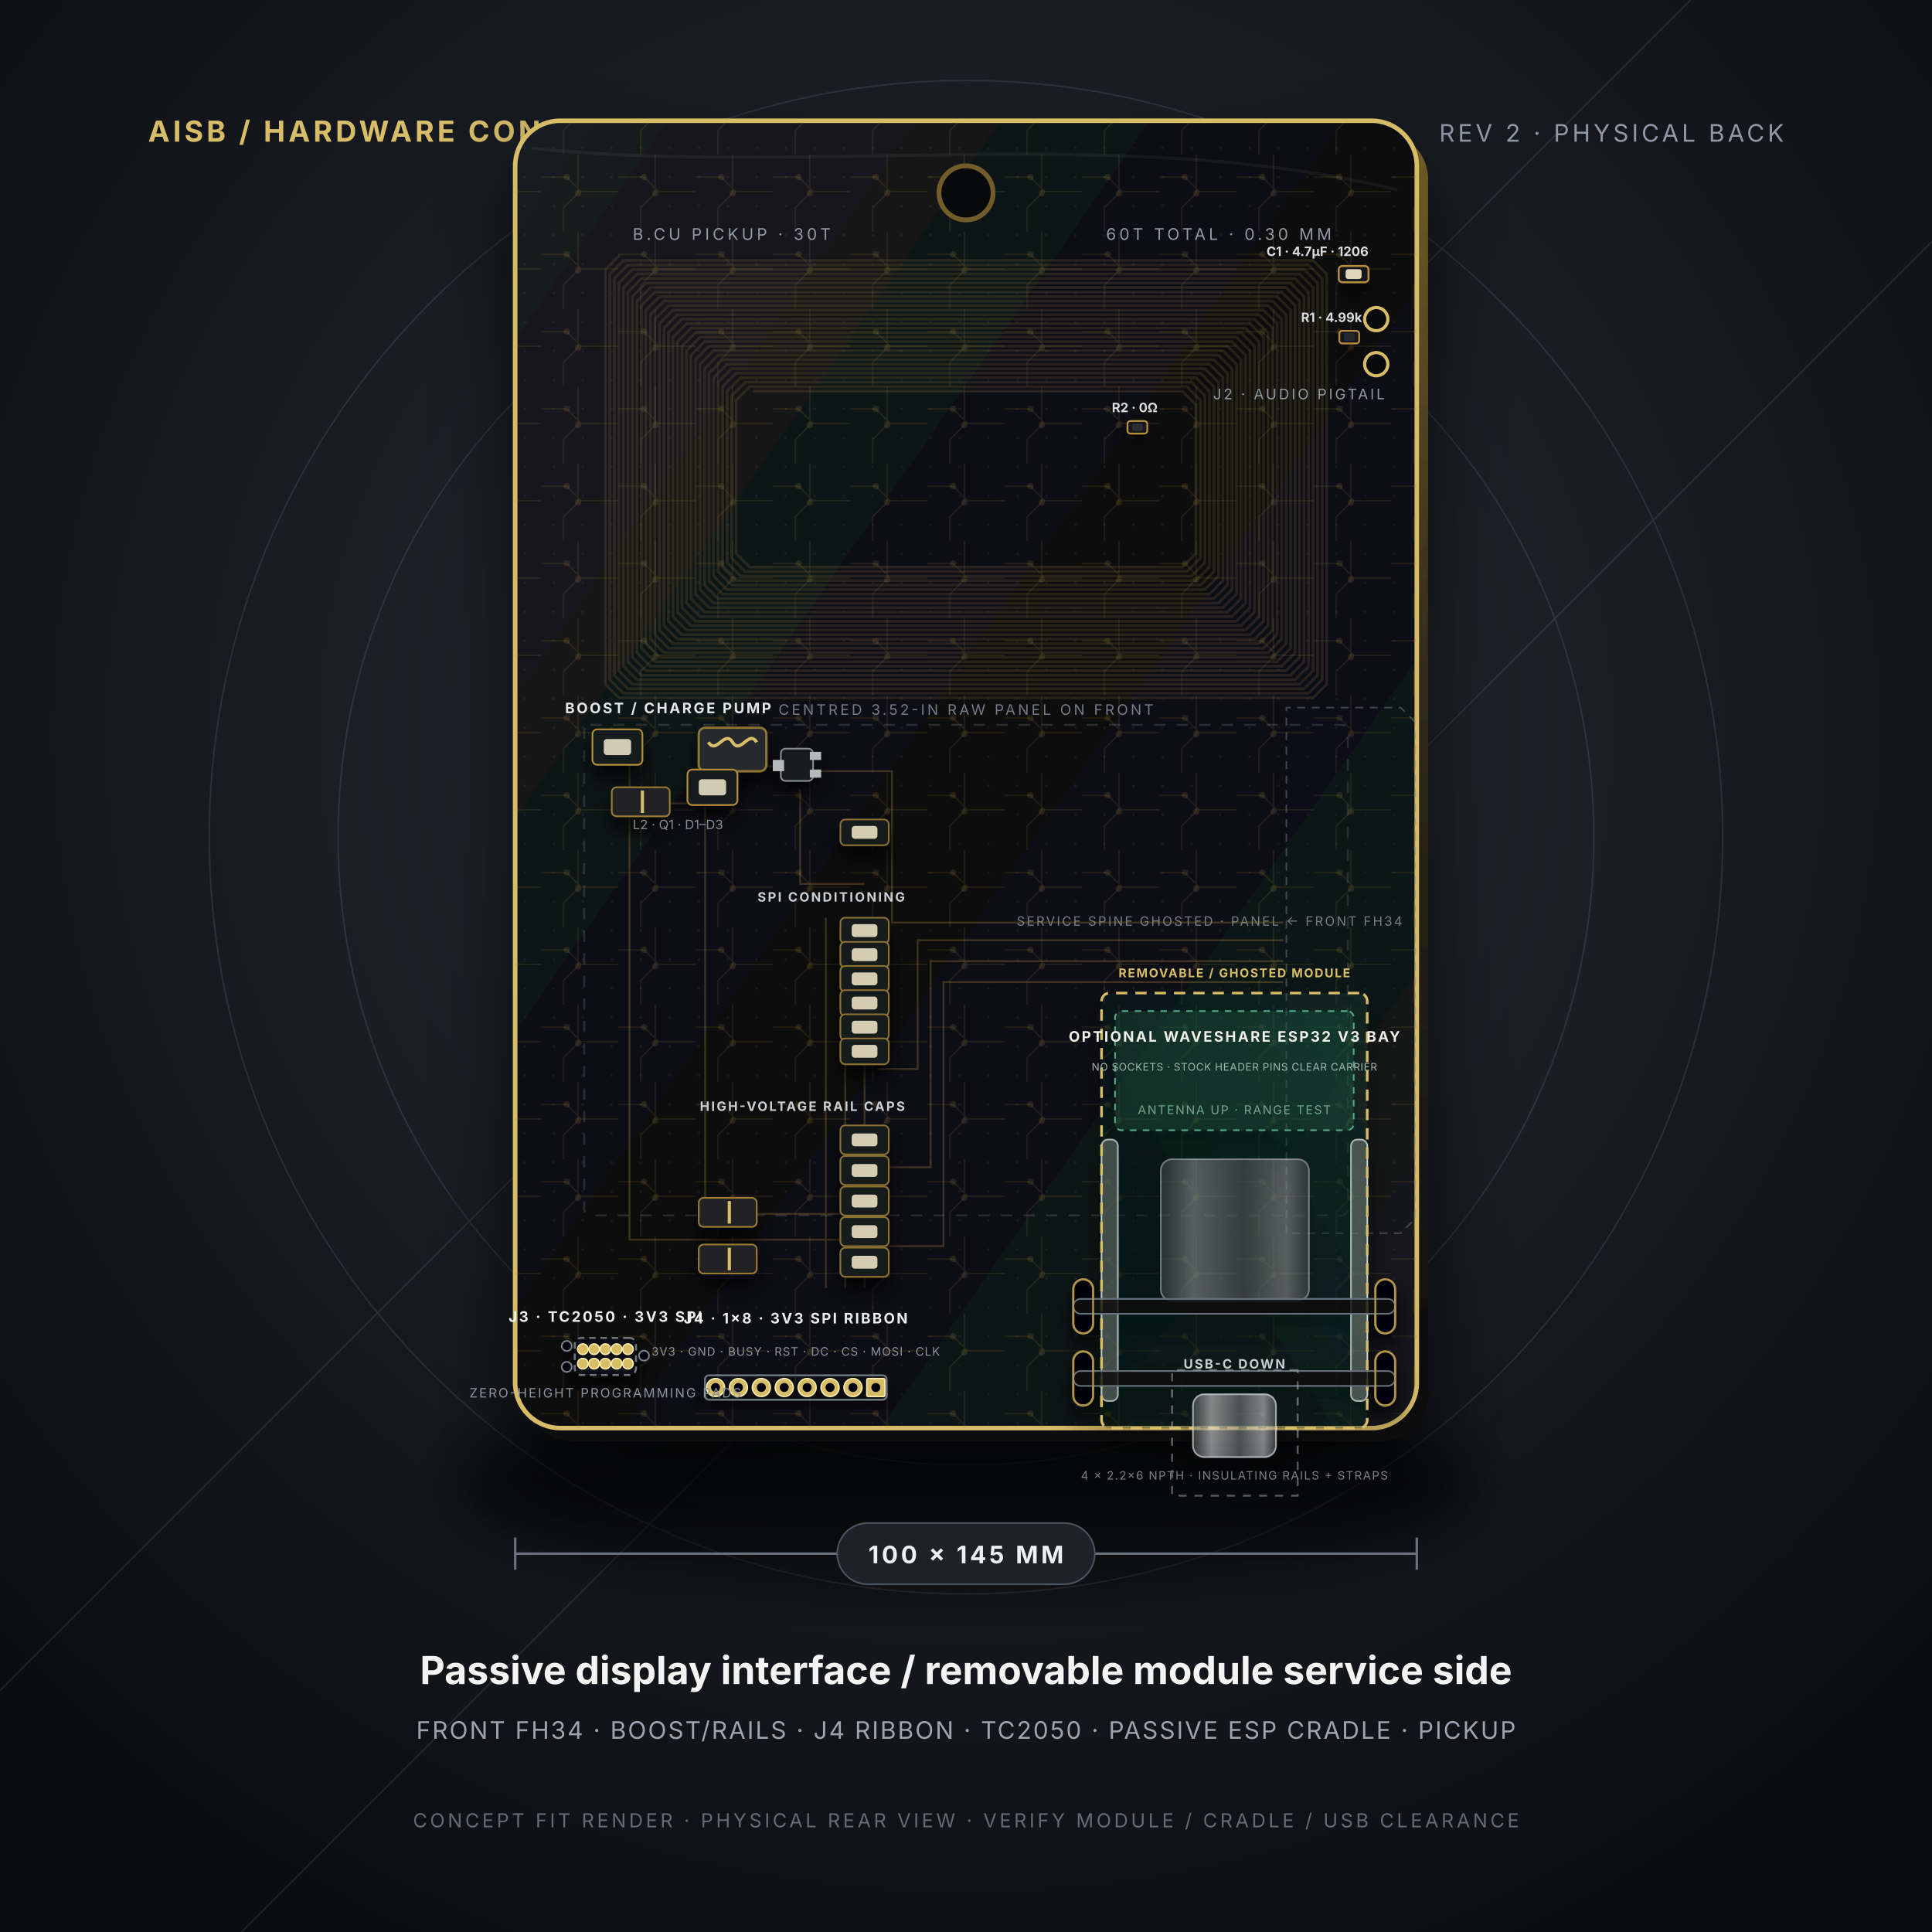
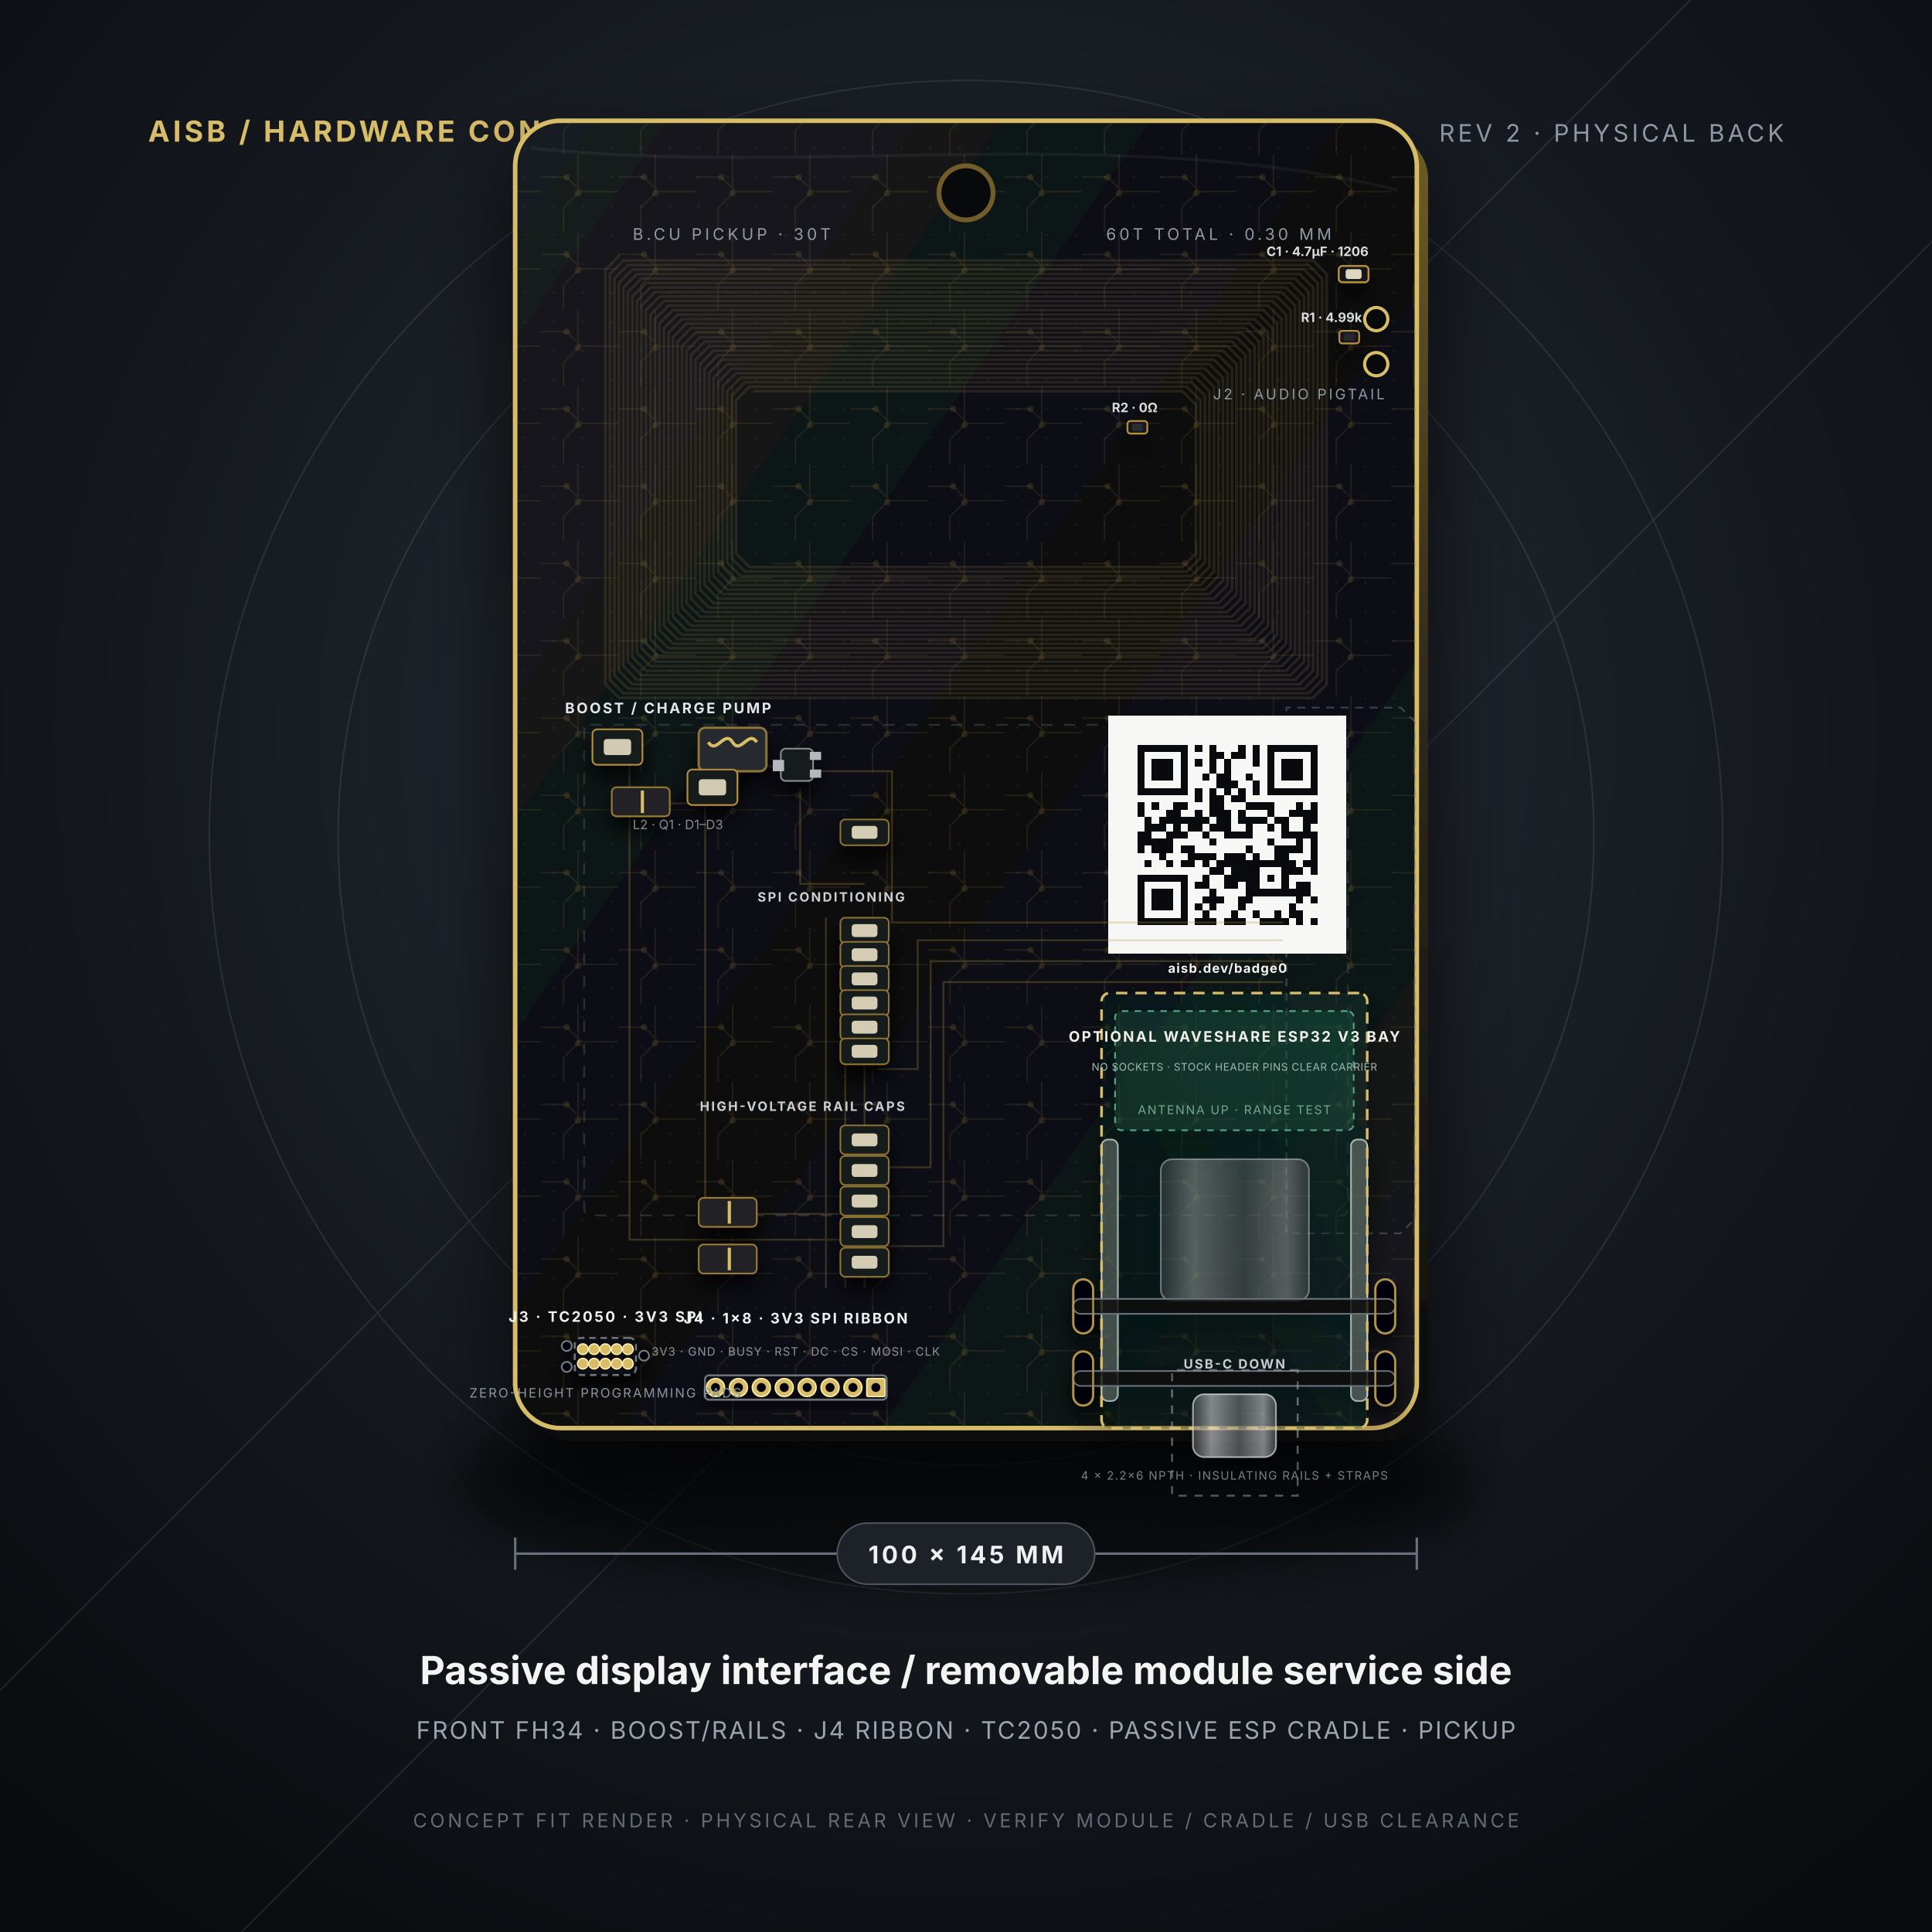
<svg xmlns="http://www.w3.org/2000/svg" viewBox="0 0 1200 1200" width="1200" height="1200" role="img" aria-labelledby="title desc">
  <defs>
    <radialGradient id="bg" cx="50%" cy="38%" r="74%">
      <stop offset="0" stop-color="#29303a" />
      <stop offset="0.58" stop-color="#15191f" />
      <stop offset="1" stop-color="#090b0e" />
    </radialGradient>
    <linearGradient id="board" x1="0" y1="0" x2="1" y2="1">
      <stop stop-color="#191c21" />
      <stop offset="0.5" stop-color="#0b0d10" />
      <stop offset="1" stop-color="#15181c" />
    </linearGradient>
    <linearGradient id="boardEdge" x1="0" y1="0" x2="0" y2="1">
      <stop stop-color="#6f5c25" />
      <stop offset="0.42" stop-color="#312a1b" />
      <stop offset="1" stop-color="#0b0c0e" />
    </linearGradient>
    <linearGradient id="module" x1="0" y1="0" x2="1" y2="1">
      <stop stop-color="#214f45" />
      <stop offset="0.5" stop-color="#0f2e2a" />
      <stop offset="1" stop-color="#071c1a" />
    </linearGradient>
    <linearGradient id="metal" x1="0" y1="0" x2="1" y2="0">
      <stop stop-color="#666c72" />
      <stop offset="0.15" stop-color="#e0e3e5" />
      <stop offset="0.44" stop-color="#7f858a" />
      <stop offset="0.78" stop-color="#e9ebec" />
      <stop offset="1" stop-color="#5c6268" />
    </linearGradient>
    <pattern id="dots" width="18" height="18" patternUnits="userSpaceOnUse">
      <circle cx="2" cy="2" r="0.8" fill="#fff" opacity="0.05" />
    </pattern>
    <pattern id="traces" width="48" height="48" patternUnits="userSpaceOnUse">
      <path d="M-6 14h22l9 9h29M14 54V33l9-9V-6" fill="none" stroke="#b89542" stroke-width="1" opacity="0.12" />
      <circle cx="16" cy="14" r="2" fill="#b89542" opacity="0.16" />
      <circle cx="23" cy="24" r="2" fill="#b89542" opacity="0.16" />
    </pattern>
    <filter id="shadow" x="-30%" y="-20%" width="160%" height="170%">
      <feDropShadow dx="0" dy="28" stdDeviation="28" flood-color="#000" flood-opacity="0.72" />
    </filter>
    <filter id="componentShadow" x="-30%" y="-30%" width="160%" height="170%">
      <feDropShadow dx="0" dy="8" stdDeviation="7" flood-color="#000" flood-opacity="0.82" />
    </filter>
    <filter id="soft" x="-30%" y="-30%" width="160%" height="160%">
      <feGaussianBlur stdDeviation="16" />
    </filter>
    <clipPath id="boardClip">
      <rect x="320" y="75" width="560" height="812" rx="28" />
    </clipPath>
  </defs>
  <rect width="1200" height="1200" fill="url(#bg)" />
  <g opacity="0.13" fill="none" stroke="#aeb6c2" stroke-width="1">
    <path d="M0 1050L1050 0M150 1200L1200 150" />
    <circle cx="600" cy="520" r="470" />
    <circle cx="600" cy="520" r="390" />
  </g>
  <ellipse cx="600" cy="923" rx="320" ry="64" fill="#000" opacity="0.55" filter="url(#soft)" />
  <g font-family="Inter,Arial,sans-serif" letter-spacing="2">
    <text x="92" y="88" fill="#d8bd68" font-size="18" font-weight="700">AISB / HARDWARE CONCEPT</text>
    <text x="1108" y="88" text-anchor="end" fill="#8f98a5" font-size="15">REV 2 · PHYSICAL BACK</text>
  </g>
  <g filter="url(#shadow)">
    <rect x="327" y="83" width="560" height="812" rx="28" fill="url(#boardEdge)" />
    <rect x="320" y="75" width="560" height="812" rx="28" fill="url(#board)" stroke="#d8bd68" stroke-width="2.8" />
  </g>
  <g clip-path="url(#boardClip)">
    <rect x="320" y="75" width="560" height="812" fill="url(#dots)" />
    <rect x="320" y="75" width="560" height="812" fill="url(#traces)" />
    <path d="M330 92C500 110 698 76 868 118" fill="none" stroke="#fff" stroke-width="2" opacity="0.05" />
  </g>
  <circle cx="600" cy="119.8" r="16.8" fill="#07090b" stroke="#725d2a" stroke-width="3" />
  <g transform="translate(320 75) scale(5.6)" fill="none" stroke-linejoin="round" stroke-linecap="round">
    <path d="M26.5 30 74 30 75.5 31.5 75.5 48 74 49.5 26 49.5 24.5 48 24.5 31 26 29.5 74.5 29.5 76 31 76 48.5 74.5 50 25.5 50 24 48.5 24 30.5 25.5 29 75 29 76.5 30.5 76.5 49 75 50.5 25 50.5 23.5 49 23.5 30 25 28.5 75.5 28.5 77 30 77 49.5 75.5 51 24.5 51 23 49.5 23 29.5 24.5 28 76 28 77.5 29.5 77.5 50 76 51.5 24 51.5 22.5 50 22.5 29 24 27.5 76.5 27.5 78 29 78 50.5 76.5 52 23.5 52 22 50.5 22 28.5 23.5 27 77 27 78.5 28.5 78.5 51 77 52.5 23 52.5 21.5 51 21.5 28 23 26.5 77.5 26.5 79 28 79 51.5 77.5 53 22.5 53 21 51.5 21 27.5 22.5 26 78 26 79.5 27.5 79.5 52 78 53.5 22 53.5 20.5 52 20.5 27 22 25.5 78.5 25.5 80 27 80 52.5 78.5 54 21.5 54 20 52.5 20 26.5 21.5 25 79 25 80.5 26.5 80.5 53 79 54.5 21 54.5 19.5 53 19.5 26 21 24.5 79.5 24.5 81 26 81 53.5 79.5 55 20.5 55 19 53.5 19 25.5 20.5 24 80 24 81.5 25.5 81.5 54 80 55.5 20 55.5 18.5 54 18.5 25 20 23.5 80.5 23.5 82 25 82 54.5 80.5 56 19.5 56 18 54.5 18 24.5 19.5 23 81 23 82.5 24.5 82.5 55 81 56.5 19 56.5 17.5 55 17.5 24 19 22.5 81.5 22.5 83 24 83 55.5 81.5 57 18.5 57 17 55.5 17 23.5 18.5 22 82 22 83.5 23.5 83.5 56 82 57.5 18 57.5 16.5 56 16.5 23 18 21.5 82.5 21.5 84 23 84 56.5 82.5 58 17.5 58 16 56.5 16 22.5 17.5 21 83 21 84.5 22.5 84.5 57 83 58.5 17 58.5 15.5 57 15.5 22 17 20.5 83.5 20.5 85 22 85 57.5 83.5 59 16.5 59 15 57.5 15 21.5 16.5 20 84 20 85.5 21.5 85.5 58 84 59.5 16 59.5 14.5 58 14.5 21 16 19.5 84.5 19.5 86 21 86 58.5 84.5 60 15.5 60 14 58.5 14 20.5 15.5 19 85 19 86.5 20.5 86.5 59 85 60.5 15 60.5 13.5 59 13.5 20 15 18.5 85.5 18.5 87 20 87 59.5 85.5 61 14.5 61 13 59.5 13 19.5 14.5 18 86 18 87.5 19.5 87.5 60 86 61.5 14 61.5 12.5 60 12.5 19 14 17.5 86.5 17.5 88 19 88 60.5 86.5 62 13.5 62 12 60.5 12 18.5 13.5 17 87 17 88.5 18.5 88.5 61 87 62.5 13 62.5 11.5 61 11.5 18 13 16.5 87.5 16.5 89 18 89 61.5 87.5 63 12.5 63 11 61.5 11 17.5 12.5 16 88 16 89.5 17.5 89.5 62 88 63.5 12 63.5 10.5 62 10.5 17 12 15.5 88.5 15.5 90 17 90 62.5 88.5 64 11.5 64 10 62.5 10 16.5 11.5 15" stroke="#665632" stroke-width="0.30" opacity="0.29" />
  </g>
  <g font-family="Inter,Arial,sans-serif" fill="#9099a4" font-size="10" letter-spacing="2">
    <text x="393" y="149">B.CU PICKUP · 30T</text>
    <text x="827" y="149" text-anchor="end">60T TOTAL · 0.30 MM</text>
  </g>
  <g transform="translate(1200 0) scale(-1 1)" filter="url(#componentShadow)">
    <rect x="350" y="165.2" width="18.5" height="10.1" rx="2.3" fill="#14181c" stroke="#b58f3b" stroke-width="1.2" />
    <rect x="354.3" y="167.2" width="9.9" height="6.1" rx="1.5" fill="#ded6bd" />
    <rect x="355.8" y="205.5" width="12.3" height="7.8" rx="1.8" fill="#14181c" stroke="#b58f3b" stroke-width="1.1" />
    <rect x="358.6" y="207.1" width="6.7" height="4.6" rx="1.2" fill="#272a2d" />
    <rect x="487.4" y="261.5" width="12.3" height="7.8" rx="1.8" fill="#14181c" stroke="#b58f3b" stroke-width="1.1" />
    <rect x="490.2" y="263.1" width="6.7" height="4.6" rx="1.2" fill="#2b2e31" />
  </g>
  <g font-family="Inter,Arial,sans-serif" font-size="8" fill="#d9dde0" font-weight="700" text-anchor="end">
    <text x="850" y="159">C1 · 4.7µF · 1206</text>
    <text x="846" y="200">R1 · 4.99k</text>
    <text x="719" y="256">R2 · 0Ω</text>
  </g>
  <g transform="translate(1200 0) scale(-1 1)" fill="#07090b" stroke="#d8bd68" stroke-width="2">
    <circle cx="345.2" cy="198.2" r="7.2" />
    <circle cx="345.2" cy="226.2" r="7.2" />
  </g>
  <text x="860" y="248" text-anchor="end" fill="#8f98a3" font-family="Inter,Arial,sans-serif" font-size="9" letter-spacing="1.4">J2 · AUDIO PIGTAIL</text>
  <rect x="362.84" y="450.2" width="474.32" height="304.7" rx="4" fill="none" stroke="#aeb6bf" stroke-width="1.2" stroke-dasharray="7 7" opacity="0.18" />
  <path d="M321 448.5l9-9h71v326.5h-71l-9-9z" transform="translate(1200 0) scale(-1 1)" fill="#0d1115" fill-opacity="0.12" stroke="#7a828a" stroke-width="1" stroke-dasharray="5 4" opacity="0.46" />
-   <g font-family="Inter,Arial,sans-serif" fill="#737c86">
-     <text x="600" y="444" text-anchor="middle" font-size="9" letter-spacing="1.6">CENTRED 3.52-IN RAW PANEL ON FRONT</text>
-     <text x="871" y="575" text-anchor="end" font-size="8" letter-spacing="1.1">SERVICE SPINE GHOSTED · PANEL ← FRONT FH34</text>
-   </g>
+   <g id="badge-qr" transform="translate(762.4 518.52) scale(4.48)" shape-rendering="crispEdges" aria-label="QR code for https://aisb.dev/badge0">
+     <rect x="-16.5" y="-16.5" width="33" height="33" fill="#f7f7f5" />
+     <path fill="#080a0d" d="M-12.5 -12.5h7v1h-7zM-4.5 -12.5h1v1h-1zM-2.5 -12.5h1v1h-1zM1.5 -12.5h1v1h-1zM3.5 -12.5h1v1h-1zM5.5 -12.5h7v1h-7zM-12.5 -11.5h1v1h-1zM-6.5 -11.5h1v1h-1zM-2.5 -11.5h2v1h-2zM0.5 -11.5h2v1h-2zM3.5 -11.5h1v1h-1zM5.5 -11.5h1v1h-1zM11.5 -11.5h1v1h-1zM-12.5 -10.5h1v1h-1zM-10.5 -10.5h3v1h-3zM-6.5 -10.5h1v1h-1zM-4.5 -10.5h1v1h-1zM-2.5 -10.5h1v1h-1zM-.5 -10.5h1v1h-1zM3.5 -10.5h1v1h-1zM5.5 -10.5h1v1h-1zM7.5 -10.5h3v1h-3zM11.5 -10.5h1v1h-1zM-12.5 -9.5h1v1h-1zM-10.5 -9.5h3v1h-3zM-6.5 -9.5h1v1h-1zM-2.5 -9.5h1v1h-1zM-.5 -9.5h1v1h-1zM5.5 -9.5h1v1h-1zM7.5 -9.5h3v1h-3zM11.5 -9.5h1v1h-1zM-12.5 -8.5h1v1h-1zM-10.5 -8.5h3v1h-3zM-6.5 -8.5h1v1h-1zM-3.5 -8.5h1v1h-1zM-1.5 -8.5h2v1h-2zM2.5 -8.5h1v1h-1zM5.5 -8.5h1v1h-1zM7.5 -8.5h3v1h-3zM11.5 -8.5h1v1h-1zM-12.5 -7.5h1v1h-1zM-6.5 -7.5h1v1h-1zM-1.5 -7.5h3v1h-3zM3.5 -7.5h1v1h-1zM5.5 -7.5h1v1h-1zM11.5 -7.5h1v1h-1zM-12.5 -6.5h7v1h-7zM-4.5 -6.5h1v1h-1zM-2.5 -6.5h1v1h-1zM-.5 -6.5h1v1h-1zM1.5 -6.5h1v1h-1zM3.5 -6.5h1v1h-1zM5.5 -6.5h7v1h-7zM-4.5 -5.5h1v1h-1zM-2.5 -5.5h2v1h-2zM.5 -5.5h2v1h-2zM-12.5 -4.5h1v1h-1zM-10.5 -4.5h1v1h-1zM-7.5 -4.5h2v1h-2zM-2.5 -4.5h2v1h-2zM2.5 -4.5h4v1h-4zM9.5 -4.5h1v1h-1zM11.5 -4.5h1v1h-1zM-12.5 -3.5h1v1h-1zM-8.5 -3.5h2v1h-2zM-4.5 -3.5h1v1h-1zM-2.5 -3.5h3v1h-3zM1.5 -3.5h1v1h-1zM5.5 -3.5h1v1h-1zM8.5 -3.5h4v1h-4zM-11.5 -2.5h1v1h-1zM-9.5 -2.5h7v1h-7zM-1.5 -2.5h2v1h-2zM1.5 -2.5h4v1h-4zM6.5 -2.5h2v1h-2zM10.5 -2.5h2v1h-2zM-11.5 -1.5h3v1h-3zM-7.5 -1.5h1v1h-1zM-5.5 -1.5h2v1h-2zM-2.5 -1.5h3v1h-3zM2.5 -1.5h1v1h-1zM5.5 -1.5h1v1h-1zM7.5 -1.5h1v1h-1zM10.5 -1.5h1v1h-1zM-12.5 -.5h2v1h-2zM-8.5 -.5h3v1h-3zM-3.5 -.5h1v1h-1zM-.5 -.5h4v1h-4zM7.5 -.5h5v1h-5zM-12.5 .5h5v1h-5zM-2.5 .5h1v1h-1zM5.5 .5h1v1h-1zM9.5 .5h1v1h-1zM11.5 .5h1v1h-1zM-12.5 1.5h1v1h-1zM-10.5 1.5h3v1h-3zM-6.5 1.5h2v1h-2zM2.5 1.5h1v1h-1zM6.5 1.5h4v1h-4zM11.5 1.5h1v1h-1zM-9.5 2.5h1v1h-1zM-5.5 2.5h4v1h-4zM-.5 2.5h3v1h-3zM3.5 2.5h1v1h-1zM6.5 2.5h2v1h-2zM11.5 2.5h1v1h-1zM-11.5 3.5h1v1h-1zM-8.5 3.5h1v1h-1zM-6.5 3.5h2v1h-2zM-3.5 3.5h1v1h-1zM-1.5 3.5h11v1h-11zM10.5 3.5h2v1h-2zM-2.5 4.5h2v1h-2zM.5 4.5h4v1h-4zM7.5 4.5h3v1h-3zM11.5 4.5h1v1h-1zM-12.5 5.5h7v1h-7zM-3.5 5.5h1v1h-1zM-.5 5.5h5v1h-5zM5.5 5.5h1v1h-1zM7.5 5.5h1v1h-1zM-12.5 6.5h1v1h-1zM-6.5 6.5h1v1h-1zM-4.5 6.5h2v1h-2zM-.5 6.5h2v1h-2zM2.5 6.5h2v1h-2zM7.5 6.5h1v1h-1zM9.5 6.5h2v1h-2zM-12.5 7.5h1v1h-1zM-10.5 7.5h3v1h-3zM-6.5 7.5h1v1h-1zM-2.5 7.5h1v1h-1zM2.5 7.5h9v1h-9zM-12.5 8.5h1v1h-1zM-10.5 8.5h3v1h-3zM-6.5 8.5h1v1h-1zM-3.5 8.5h3v1h-3zM1.5 8.5h2v1h-2zM9.5 8.5h1v1h-1zM11.5 8.5h1v1h-1zM-12.5 9.5h1v1h-1zM-10.5 9.5h3v1h-3zM-6.5 9.5h1v1h-1zM-4.5 9.5h1v1h-1zM-2.5 9.5h1v1h-1zM1.5 9.5h1v1h-1zM8.5 9.5h1v1h-1zM-12.5 10.5h1v1h-1zM-6.5 10.5h1v1h-1zM-3.5 10.5h1v1h-1zM.5 10.5h1v1h-1zM3.5 10.5h1v1h-1zM6.5 10.5h1v1h-1zM8.5 10.5h2v1h-2zM-12.5 11.5h7v1h-7zM-4.5 11.5h3v1h-3zM-.5 11.5h3v1h-3zM4.5 11.5h4v1h-4zM9.5 11.5h1v1h-1zM11.5 11.5h1v1h-1z" />
+   </g>
+   <text x="762.4" y="604.2" text-anchor="middle" fill="#f7f7f5" font-family="Inter,Arial,sans-serif" font-size="8" font-weight="700" letter-spacing=".55">aisb.dev/badge0</text>
  <g transform="translate(1200 0) scale(-1 1)" fill="none" stroke="#b89542" stroke-width="1.2" opacity="0.28">
    <path d="M403 573H646V479h50M403 584H630v80h25M403 597H622v128h33M403 610H614v164h40" />
    <path d="M708 476h40v23h55M703 490v59h-40M762 484v270h-93M809 470v300h-140" />
    <path d="M663 570v230M675 570v230M687 570v230" />
  </g>
  <g transform="translate(1200 0) scale(-1 1)" filter="url(#componentShadow)">
    <rect x="724" y="452" width="42" height="27" rx="4" fill="#272b2d" stroke="#8f7435" stroke-width="1.4" />
    <path d="M730 461c5-8 10 8 15 0s10 8 15 0" fill="none" stroke="#d8bd68" stroke-width="2" />
    <rect x="695" y="465" width="20" height="20" rx="3" fill="#181b1e" stroke="#858b90" />
    <g fill="#b5b9bc">
      <rect x="690" y="467" width="7" height="5" />
      <rect x="690" y="478" width="7" height="5" />
      <rect x="713" y="472" width="7" height="7" />
    </g>
    <rect x="801" y="453" width="31" height="22" rx="3" fill="#181b1d" stroke="#b58f3b" />
    <rect x="808" y="459" width="17" height="10" rx="2" fill="#d2cbb4" />
    <rect x="742" y="478" width="31" height="22" rx="3" fill="#181b1d" stroke="#b58f3b" />
    <rect x="749" y="484" width="17" height="10" rx="2" fill="#d2cbb4" />
    <g fill="#202326" stroke="#9a7b35">
      <rect x="784" y="489" width="36" height="18" rx="3" />
      <rect x="730" y="744" width="36" height="18" rx="3" />
      <rect x="730" y="773" width="36" height="18" rx="3" />
    </g>
    <g stroke="#d8bd68" stroke-width="2">
      <path d="M801 491v14M747 746v14M747 775v14" />
    </g>
    <g fill="#171a1d" stroke="#8b7132">
      <rect x="648" y="509" width="30" height="16" rx="3" />
      <rect x="648" y="570" width="30" height="16" rx="3" />
      <rect x="648" y="585" width="30" height="16" rx="3" />
      <rect x="648" y="600" width="30" height="16" rx="3" />
      <rect x="648" y="615" width="30" height="16" rx="3" />
      <rect x="648" y="630" width="30" height="16" rx="3" />
      <rect x="648" y="645" width="30" height="16" rx="3" />
      <rect x="648" y="699" width="30" height="18" rx="3" />
      <rect x="648" y="718" width="30" height="18" rx="3" />
      <rect x="648" y="737" width="30" height="18" rx="3" />
      <rect x="648" y="756" width="30" height="18" rx="3" />
      <rect x="648" y="775" width="30" height="18" rx="3" />
    </g>
    <g fill="#d4ccb3">
      <rect x="655" y="513" width="16" height="8" rx="2" />
      <rect x="655" y="574" width="16" height="8" rx="2" />
      <rect x="655" y="589" width="16" height="8" rx="2" />
      <rect x="655" y="604" width="16" height="8" rx="2" />
      <rect x="655" y="619" width="16" height="8" rx="2" />
      <rect x="655" y="634" width="16" height="8" rx="2" />
      <rect x="655" y="649" width="16" height="8" rx="2" />
      <rect x="655" y="704" width="16" height="8" rx="2" />
      <rect x="655" y="723" width="16" height="8" rx="2" />
      <rect x="655" y="742" width="16" height="8" rx="2" />
      <rect x="655" y="761" width="16" height="8" rx="2" />
      <rect x="655" y="780" width="16" height="8" rx="2" />
    </g>
  </g>
  <g font-family="Inter,Arial,sans-serif">
    <text x="479" y="443" text-anchor="end" fill="#e4e7e9" font-size="9" font-weight="700" letter-spacing="1.2">BOOST / CHARGE PUMP</text>
    <text x="562" y="560" text-anchor="end" fill="#cbd0d5" font-size="8" font-weight="700" letter-spacing="1.1">SPI CONDITIONING</text>
    <text x="562" y="690" text-anchor="end" fill="#cbd0d5" font-size="8" font-weight="700" letter-spacing="1.1">HIGH-VOLTAGE RAIL CAPS</text>
    <text x="393" y="515" fill="#828c95" font-size="8">L2 · Q1 · D1–D3</text>
  </g>
  <g transform="translate(1200 0) scale(-1 1)" filter="url(#componentShadow)">
    <g id="esp-cradle-slots" fill="#050608" stroke="#7a6530" stroke-width="1.4">
      <rect x="333.44" y="794.6" width="12.32" height="33.6" rx="6.16" />
      <rect x="521.04" y="794.6" width="12.32" height="33.6" rx="6.16" />
      <rect x="333.44" y="839.4" width="12.32" height="33.6" rx="6.16" />
      <rect x="521.04" y="839.4" width="12.32" height="33.6" rx="6.16" />
    </g>
    <g fill="#aeb7ad" fill-opacity="0.38" stroke="#d6ddd4" stroke-width="1">
      <rect x="350.8" y="707.8" width="10.08" height="162.4" rx="4" />
      <rect x="505.696" y="707.8" width="10.08" height="162.4" rx="4" />
    </g>
    <rect x="350.8" y="616.8" width="165" height="270.2" rx="5" fill="url(#module)" fill-opacity="0.24" stroke="#d8bd68" stroke-width="1.6" stroke-dasharray="7 5" />
    <rect x="359.2" y="628" width="148.2" height="74" rx="4" fill="#2d8a69" fill-opacity="0.16" stroke="#51a985" stroke-width="1" stroke-dasharray="4 4" />
    <rect x="387" y="720" width="92" height="88" rx="7" fill="url(#metal)" fill-opacity="0.27" stroke="#c4c9cc" stroke-opacity="0.48" />
    <rect x="407.5" y="866" width="51.5" height="39" rx="7" fill="url(#metal)" fill-opacity="0.45" stroke="#e0e3e5" stroke-opacity="0.64" />
    <g fill="#080a0c" fill-opacity="0.78" stroke="#68717a" stroke-width="1">
      <rect x="333.44" y="806.78" width="199.92" height="9.24" rx="4.62" />
      <rect x="333.44" y="851.58" width="199.92" height="9.24" rx="4.62" />
    </g>
    <g fill="none" stroke="#b79a50" stroke-width="1.2" opacity=".9">
      <rect x="333.44" y="794.6" width="12.32" height="33.6" rx="6.16" />
      <rect x="521.04" y="794.6" width="12.32" height="33.6" rx="6.16" />
      <rect x="333.44" y="839.4" width="12.32" height="33.6" rx="6.16" />
      <rect x="521.04" y="839.4" width="12.32" height="33.6" rx="6.16" />
    </g>
    <path d="M394 851h78v78h-78z" fill="none" stroke="#aeb6bf" stroke-width="1.2" stroke-dasharray="5 5" opacity="0.45" />
  </g>
  <g font-family="Inter,Arial,sans-serif" text-anchor="middle">
-     <text x="766.7" y="607" fill="#d8bd68" font-size="7.5" font-weight="700" letter-spacing=".8">REMOVABLE / GHOSTED MODULE</text>
    <text x="766.7" y="647" fill="#f2f0e8" font-size="9" font-weight="700" letter-spacing="1.1">OPTIONAL WAVESHARE ESP32 V3 BAY</text>
    <text x="766.7" y="665" fill="#9fb8ae" font-size="6.5" letter-spacing=".25">NO SOCKETS · STOCK HEADER PINS CLEAR CARRIER</text>
    <text x="766.7" y="692" fill="#72a78f" font-size="7.5" letter-spacing="0.8">ANTENNA UP · RANGE TEST</text>
    <text x="766.7" y="850" fill="#c7cdd1" font-size="8" font-weight="700" letter-spacing="1">USB-C DOWN</text>
    <text x="766.7" y="919" fill="#77818b" font-size="7.2" letter-spacing=".65">4 × 2.2×6 NPTH · INSULATING RAILS + STRAPS</text>
  </g>
  <g transform="translate(1200 0) scale(-1 1)" filter="url(#componentShadow)">
    <rect x="649.28" y="854.24" width="112.84" height="15.12" rx="2.5" fill="none" stroke="#6d747b" stroke-width="1.2" />
    <g fill="#d8bd68" stroke="#fff0ae" stroke-width="0.8">
      <rect x="650.4" y="856.2" width="11.2" height="11.2" rx=".8" />
      <circle cx="670.224" cy="861.8" r="5.6" />
      <circle cx="684.448" cy="861.8" r="5.6" />
      <circle cx="698.672" cy="861.8" r="5.6" />
      <circle cx="712.896" cy="861.8" r="5.6" />
      <circle cx="727.12" cy="861.8" r="5.6" />
      <circle cx="741.344" cy="861.8" r="5.6" />
      <circle cx="755.568" cy="861.8" r="5.6" />
    </g>
    <g fill="#050608">
      <circle cx="656" cy="861.8" r="2.8" />
      <circle cx="670.224" cy="861.8" r="2.8" />
      <circle cx="684.448" cy="861.8" r="2.8" />
      <circle cx="698.672" cy="861.8" r="2.8" />
      <circle cx="712.896" cy="861.8" r="2.8" />
      <circle cx="727.12" cy="861.8" r="2.8" />
      <circle cx="741.344" cy="861.8" r="2.8" />
      <circle cx="755.568" cy="861.8" r="2.8" />
    </g>
  </g>
  <g font-family="Inter,Arial,sans-serif" text-anchor="middle">
    <text x="494.2" y="822" fill="#eef0f1" font-size="9" font-weight="700" letter-spacing="1.1">J4 · 1×8 · 3V3 SPI RIBBON</text>
    <text x="494.2" y="842" fill="#8b949e" font-size="7.2" letter-spacing=".45">3V3 · GND · BUSY · RST · DC · CS · MOSI · CLK</text>
  </g>
  <g transform="translate(1200 0) scale(-1 1)" filter="url(#componentShadow)">
    <rect x="805" y="831" width="38" height="23" rx="4" fill="#0d1012" stroke="#6d747b" stroke-width="1.2" stroke-dasharray="4 3" />
    <g fill="#d8bd68" stroke="#fff0ae" stroke-width="0.8">
      <circle cx="810" cy="838" r="3.3" />
      <circle cx="817" cy="838" r="3.3" />
      <circle cx="824" cy="838" r="3.3" />
      <circle cx="831" cy="838" r="3.3" />
      <circle cx="838" cy="838" r="3.3" />
      <circle cx="810" cy="847" r="3.3" />
      <circle cx="817" cy="847" r="3.3" />
      <circle cx="824" cy="847" r="3.3" />
      <circle cx="831" cy="847" r="3.3" />
      <circle cx="838" cy="847" r="3.3" />
    </g>
    <g fill="#050608" stroke="#777f86">
      <circle cx="800" cy="842" r="3.1" />
      <circle cx="848" cy="836" r="3.1" />
      <circle cx="848" cy="849" r="3.1" />
    </g>
  </g>
  <g font-family="Inter,Arial,sans-serif" text-anchor="middle">
    <text x="376" y="821" fill="#eef0f1" font-size="9" font-weight="700" letter-spacing="1.2">J3 · TC2050 · 3V3 SPI</text>
    <text x="376" y="868" fill="#8b949e" font-size="8" letter-spacing="1">ZERO-HEIGHT PROGRAMMING PADS</text>
  </g>
  <g font-family="Inter,Arial,sans-serif">
    <line x1="320" y1="965" x2="880" y2="965" stroke="#68717d" stroke-width="1.5" />
    <line x1="320" y1="955" x2="320" y2="975" stroke="#68717d" stroke-width="1.5" />
    <line x1="880" y1="955" x2="880" y2="975" stroke="#68717d" stroke-width="1.5" />
    <rect x="520" y="946" width="160" height="38" rx="19" fill="#1d2229" stroke="#4b535e" />
    <text x="600" y="971" text-anchor="middle" fill="#eef0f2" font-size="15" font-weight="700" letter-spacing="1.8">100 × 145 MM</text>
    <text x="600" y="1046" text-anchor="middle" fill="#f4f4f2" font-size="24" font-weight="700">Passive display interface / removable module service side</text>
    <text x="600" y="1080" text-anchor="middle" fill="#9ba4af" font-size="15" letter-spacing="1.05">FRONT FH34 · BOOST/RAILS · J4 RIBBON · TC2050 · PASSIVE ESP CRADLE · PICKUP</text>
    <text x="600" y="1135" text-anchor="middle" fill="#626b76" font-size="12" letter-spacing="1.8">CONCEPT FIT RENDER · PHYSICAL REAR VIEW · VERIFY MODULE / CRADLE / USB CLEARANCE</text>
  </g>
</svg>
